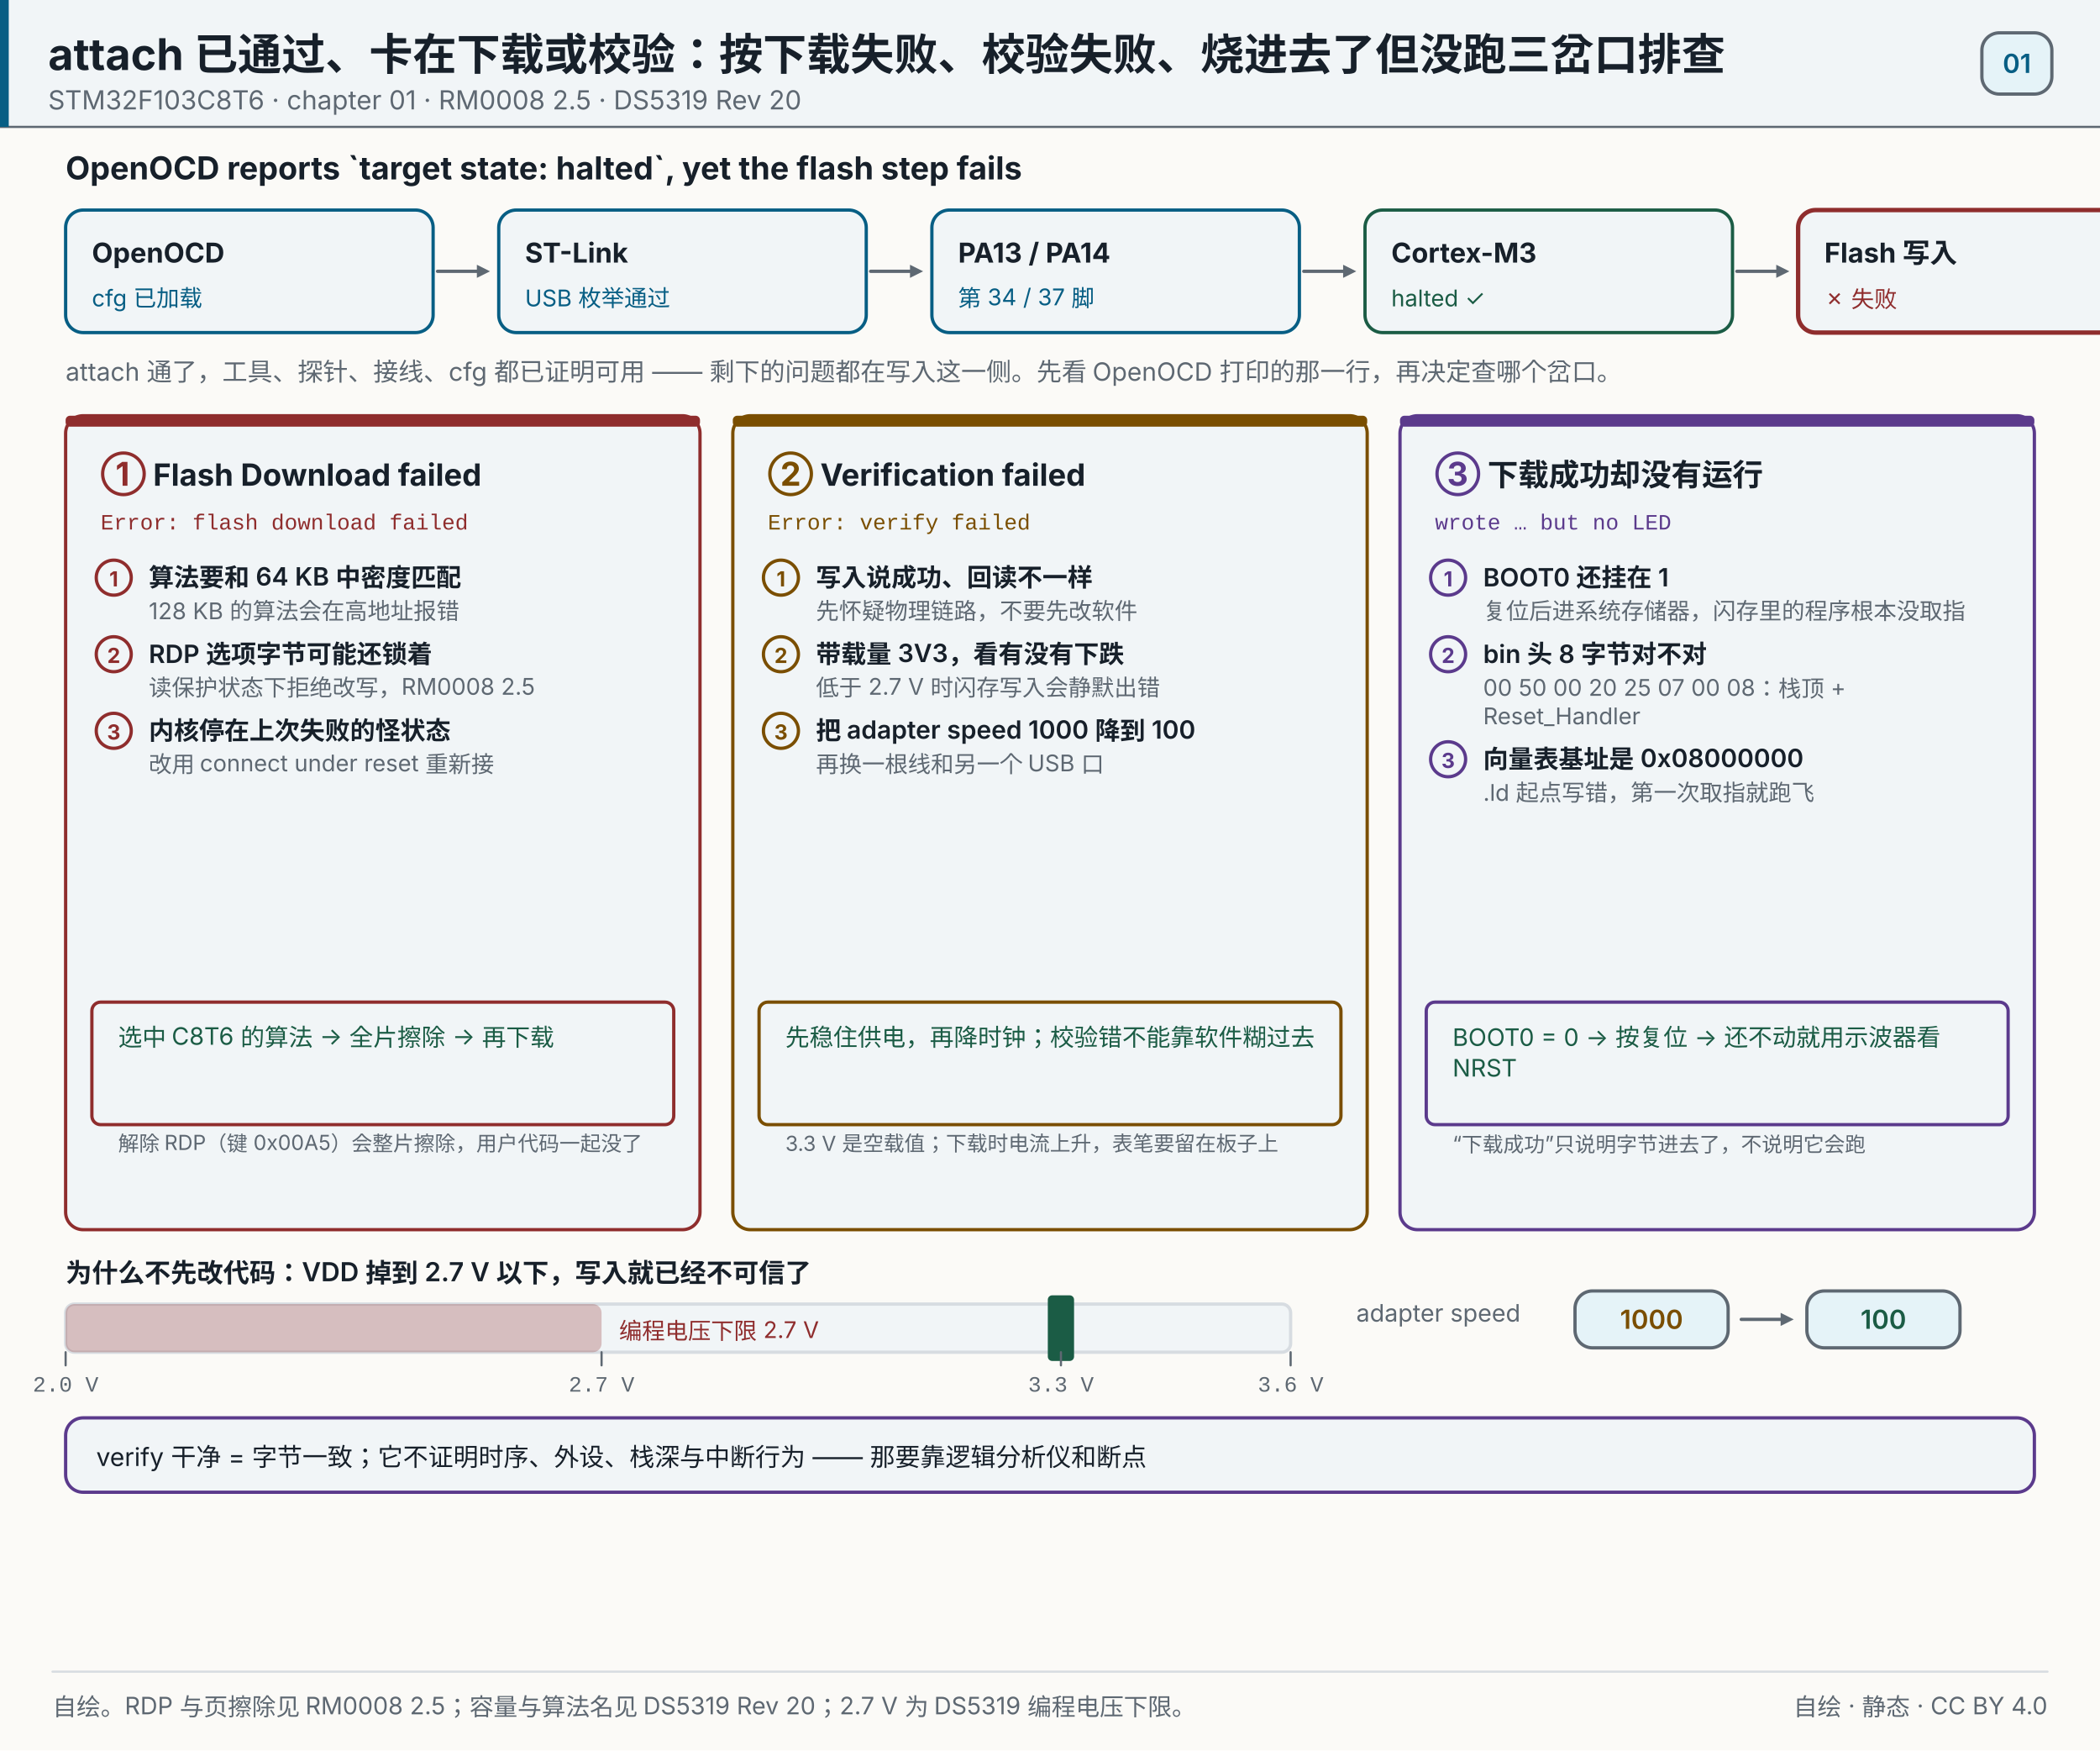
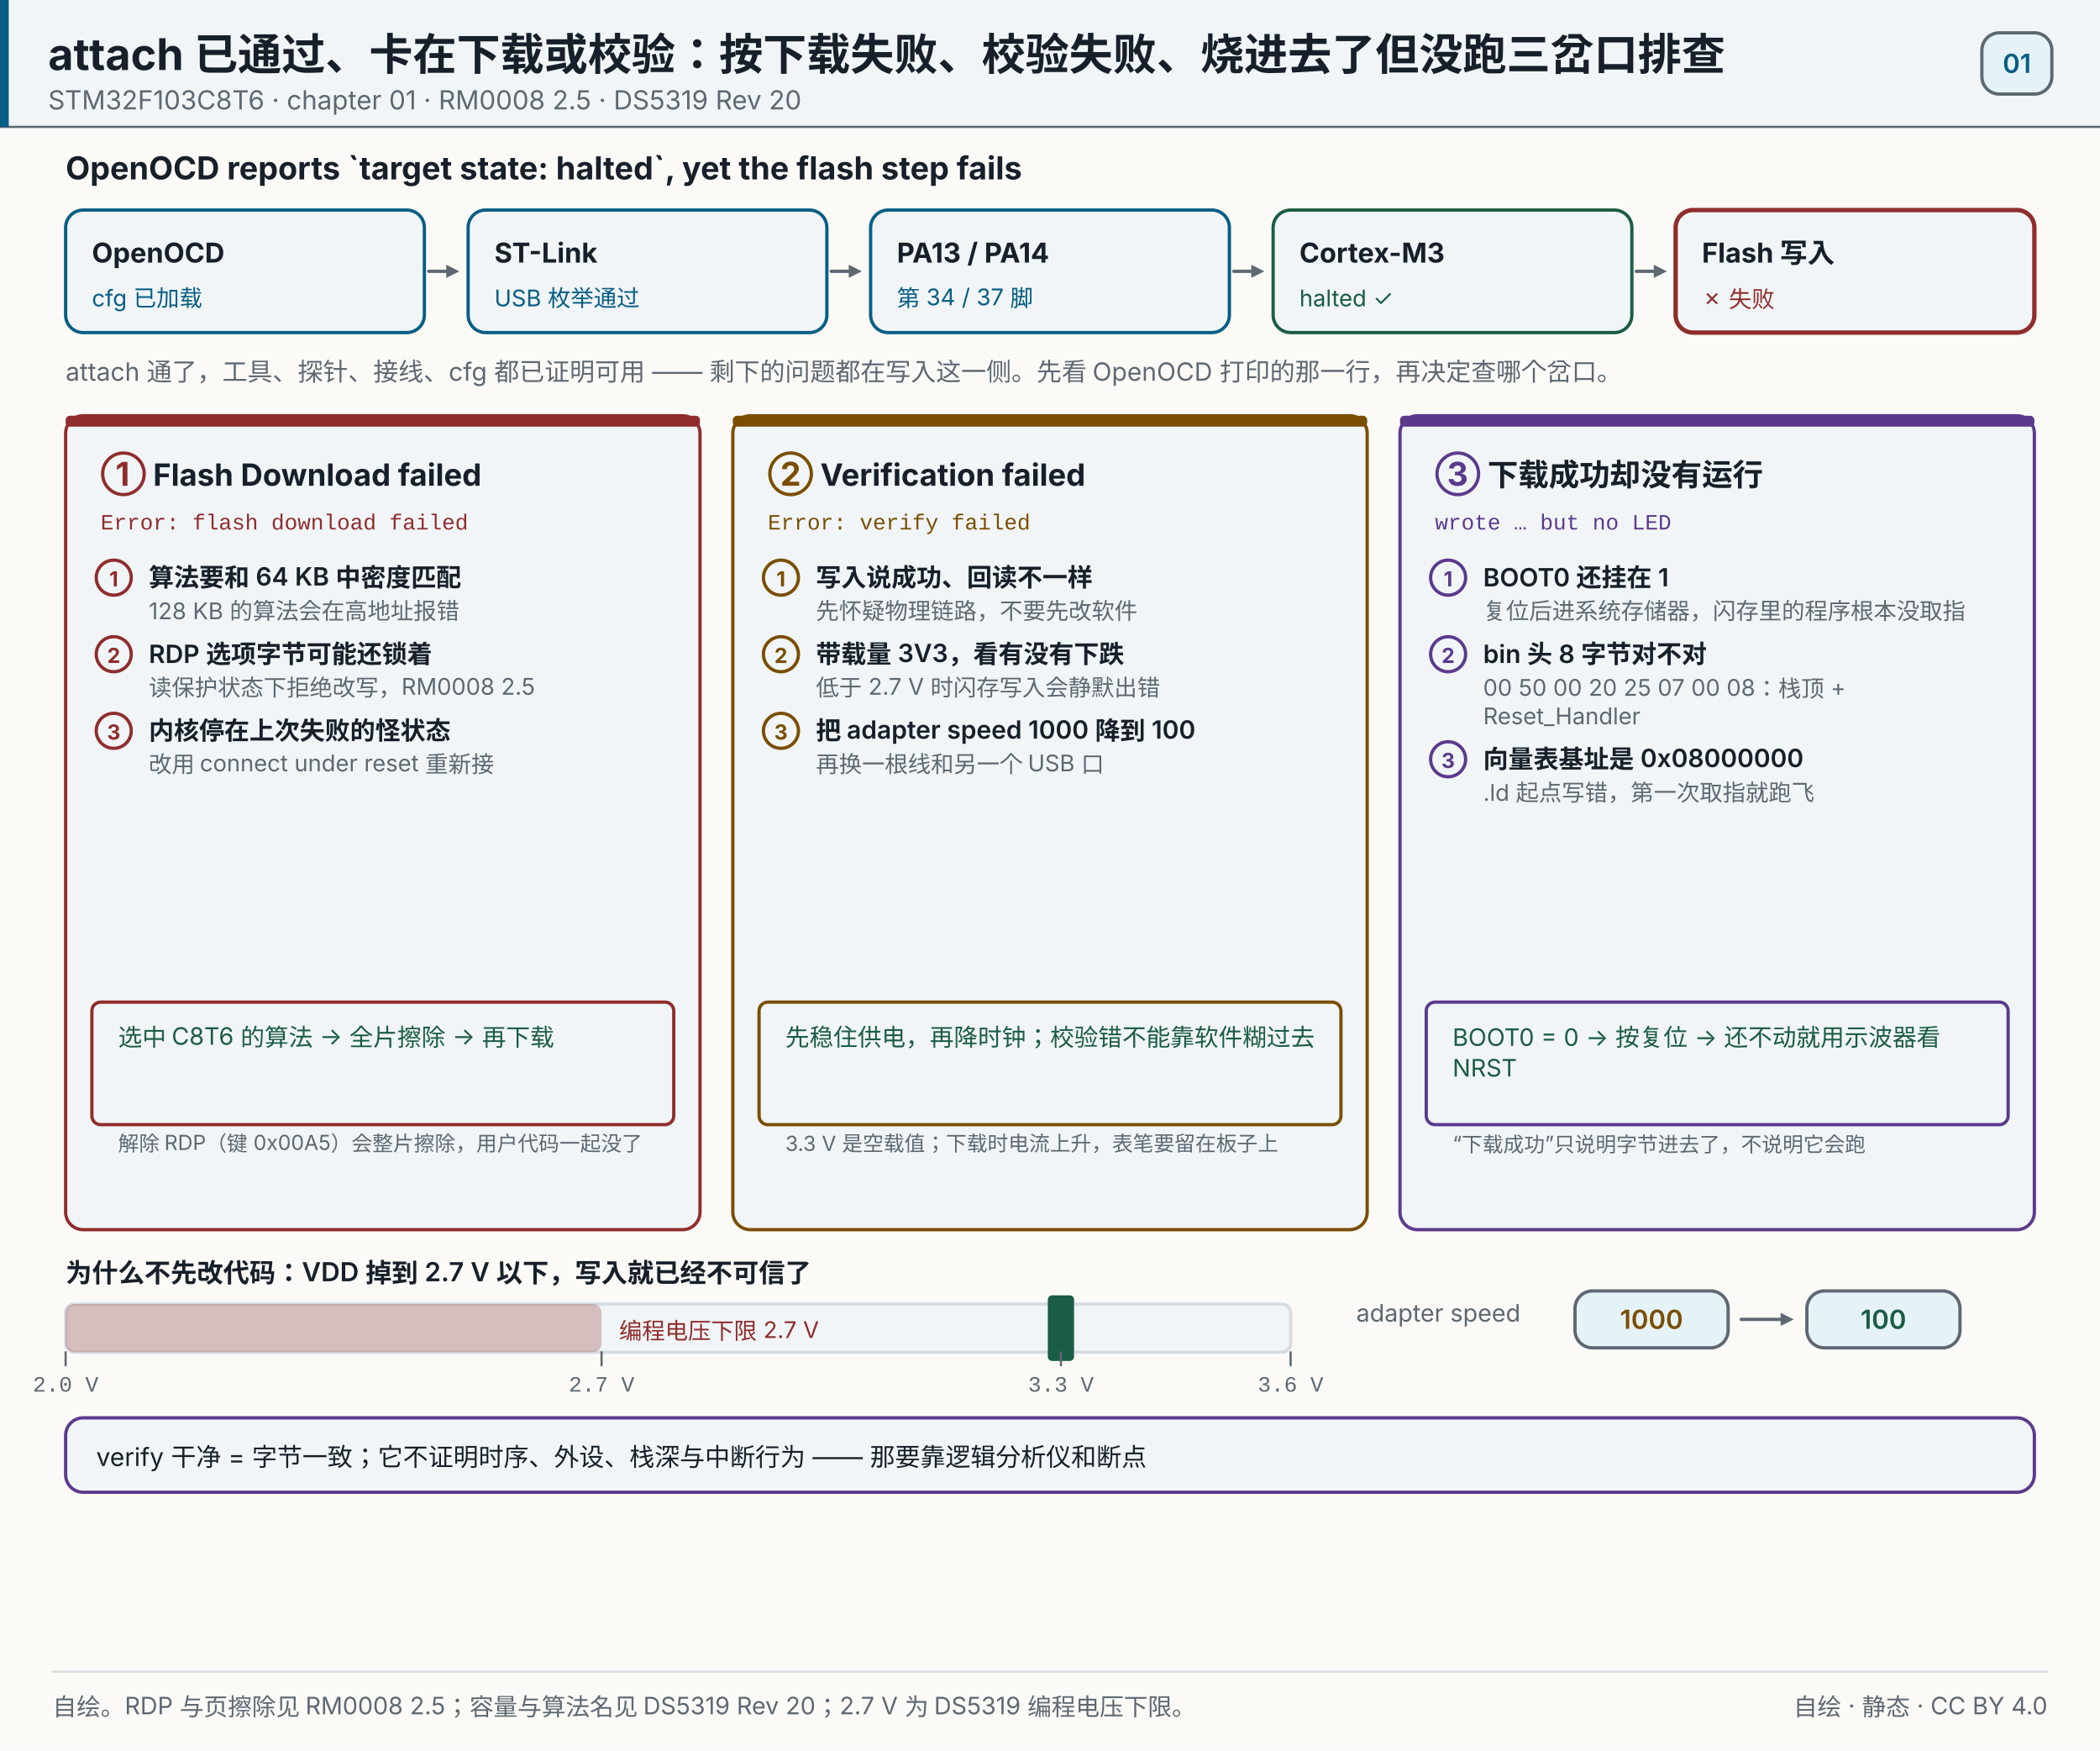
<svg xmlns="http://www.w3.org/2000/svg" width="960" height="800" viewBox="0 0 960 800" role="img" aria-label="attach 已通过、卡在下载或校验：按下载失败、校验失败、烧进去了但没跑三岔口排查">
  <rect x="0" y="0" width="960" height="800" fill="#fbfaf7" />
  <rect x="0" y="0" width="960" height="58" fill="#f1f5f7" opacity="1" />
  <line x1="0" y1="58" x2="960" y2="58" stroke="#5e6872" stroke-width="1" stroke-linecap="round" opacity="1" />
  <rect x="0" y="0" width="4" height="58" fill="#075e84" opacity="1" />
  <text x="22" y="32" font-size="20" fill="#17202a" text-anchor="start" opacity="1" font-family="'PingFang SC','Hiragino Sans GB','Microsoft YaHei',system-ui,-apple-system,'Segoe UI',sans-serif" font-weight="700">attach 已通过、卡在下载或校验：按下载失败、校验失败、烧进去了但没跑三岔口排查</text>
  <text x="22" y="50" font-size="12" fill="#5e6872" text-anchor="start" opacity="1" font-family="'PingFang SC','Hiragino Sans GB','Microsoft YaHei',system-ui,-apple-system,'Segoe UI',sans-serif">STM32F103C8T6 · chapter 01 · RM0008 2.5 · DS5319 Rev 20</text>
  <rect x="906" y="15" width="32" height="28" fill="#e5f3f8" opacity="1" rx="8" stroke="#5e6872" stroke-width="1.5" />
  <text x="922" y="33.32" font-size="12" fill="#075e84" text-anchor="middle" opacity="1" font-family="'PingFang SC','Hiragino Sans GB','Microsoft YaHei',system-ui,-apple-system,'Segoe UI',sans-serif" font-weight="600">01</text>
  <text x="30" y="82" font-size="14.5" fill="#17202a" text-anchor="start" opacity="1" font-family="'PingFang SC','Hiragino Sans GB','Microsoft YaHei',system-ui,-apple-system,'Segoe UI',sans-serif" font-weight="700">OpenOCD reports `target state: halted`, yet the flash step fails</text>
-   <rect x="30" y="96" width="168" height="56" fill="#f1f5f7" opacity="1" rx="8" stroke="#075e84" stroke-width="1.5" />
+   <rect x="30" y="96" width="164" height="56" fill="#f1f5f7" opacity="1" rx="8" stroke="#075e84" stroke-width="1.5" />
  <text x="42" y="120" font-size="12.5" fill="#17202a" text-anchor="start" opacity="1" font-family="'PingFang SC','Hiragino Sans GB','Microsoft YaHei',system-ui,-apple-system,'Segoe UI',sans-serif" font-weight="700">OpenOCD</text>
  <text x="42" y="140" font-size="10.5" fill="#075e84" text-anchor="start" opacity="1" font-family="'PingFang SC','Hiragino Sans GB','Microsoft YaHei',system-ui,-apple-system,'Segoe UI',sans-serif">cfg 已加载</text>
-   <line x1="200" y1="124" x2="218" y2="124" stroke="#5e6872" stroke-width="1.5" stroke-linecap="round" opacity="1" />
-   <polygon points="224.00,124.00 218.00,127.00 218.00,121.00" fill="#5e6872" opacity="1" />
-   <rect x="228" y="96" width="168" height="56" fill="#f1f5f7" opacity="1" rx="8" stroke="#075e84" stroke-width="1.5" />
-   <text x="240" y="120" font-size="12.5" fill="#17202a" text-anchor="start" opacity="1" font-family="'PingFang SC','Hiragino Sans GB','Microsoft YaHei',system-ui,-apple-system,'Segoe UI',sans-serif" font-weight="700">ST-Link</text>
-   <text x="240" y="140" font-size="10.5" fill="#075e84" text-anchor="start" opacity="1" font-family="'PingFang SC','Hiragino Sans GB','Microsoft YaHei',system-ui,-apple-system,'Segoe UI',sans-serif">USB 枚举通过</text>
-   <line x1="398" y1="124" x2="416" y2="124" stroke="#5e6872" stroke-width="1.5" stroke-linecap="round" opacity="1" />
-   <polygon points="422.00,124.00 416.00,127.00 416.00,121.00" fill="#5e6872" opacity="1" />
-   <rect x="426" y="96" width="168" height="56" fill="#f1f5f7" opacity="1" rx="8" stroke="#075e84" stroke-width="1.5" />
-   <text x="438" y="120" font-size="12.5" fill="#17202a" text-anchor="start" opacity="1" font-family="'PingFang SC','Hiragino Sans GB','Microsoft YaHei',system-ui,-apple-system,'Segoe UI',sans-serif" font-weight="700">PA13 / PA14</text>
-   <text x="438" y="140" font-size="10.5" fill="#075e84" text-anchor="start" opacity="1" font-family="'PingFang SC','Hiragino Sans GB','Microsoft YaHei',system-ui,-apple-system,'Segoe UI',sans-serif">第 34 / 37 脚</text>
-   <line x1="596" y1="124" x2="614" y2="124" stroke="#5e6872" stroke-width="1.5" stroke-linecap="round" opacity="1" />
-   <polygon points="620.00,124.00 614.00,127.00 614.00,121.00" fill="#5e6872" opacity="1" />
-   <rect x="624" y="96" width="168" height="56" fill="#f1f5f7" opacity="1" rx="8" stroke="#1b5c45" stroke-width="1.5" />
-   <text x="636" y="120" font-size="12.5" fill="#17202a" text-anchor="start" opacity="1" font-family="'PingFang SC','Hiragino Sans GB','Microsoft YaHei',system-ui,-apple-system,'Segoe UI',sans-serif" font-weight="700">Cortex-M3</text>
-   <text x="636" y="140" font-size="10.5" fill="#1b5c45" text-anchor="start" opacity="1" font-family="'PingFang SC','Hiragino Sans GB','Microsoft YaHei',system-ui,-apple-system,'Segoe UI',sans-serif">halted ✓</text>
-   <line x1="794" y1="124" x2="812" y2="124" stroke="#5e6872" stroke-width="1.5" stroke-linecap="round" opacity="1" />
-   <polygon points="818.00,124.00 812.00,127.00 812.00,121.00" fill="#5e6872" opacity="1" />
-   <rect x="822" y="96" width="168" height="56" fill="#f1f5f7" opacity="1" rx="8" stroke="#8f2d2d" stroke-width="2" />
-   <text x="834" y="120" font-size="12.5" fill="#17202a" text-anchor="start" opacity="1" font-family="'PingFang SC','Hiragino Sans GB','Microsoft YaHei',system-ui,-apple-system,'Segoe UI',sans-serif" font-weight="700">Flash 写入</text>
-   <text x="834" y="140" font-size="10.5" fill="#8f2d2d" text-anchor="start" opacity="1" font-family="'PingFang SC','Hiragino Sans GB','Microsoft YaHei',system-ui,-apple-system,'Segoe UI',sans-serif">✗ 失败</text>
+   <line x1="196" y1="124" x2="204" y2="124" stroke="#5e6872" stroke-width="1.5" stroke-linecap="round" opacity="1" />
+   <polygon points="210.00,124.00 204.00,127.00 204.00,121.00" fill="#5e6872" opacity="1" />
+   <rect x="214" y="96" width="164" height="56" fill="#f1f5f7" opacity="1" rx="8" stroke="#075e84" stroke-width="1.5" />
+   <text x="226" y="120" font-size="12.5" fill="#17202a" text-anchor="start" opacity="1" font-family="'PingFang SC','Hiragino Sans GB','Microsoft YaHei',system-ui,-apple-system,'Segoe UI',sans-serif" font-weight="700">ST-Link</text>
+   <text x="226" y="140" font-size="10.5" fill="#075e84" text-anchor="start" opacity="1" font-family="'PingFang SC','Hiragino Sans GB','Microsoft YaHei',system-ui,-apple-system,'Segoe UI',sans-serif">USB 枚举通过</text>
+   <line x1="380" y1="124" x2="388" y2="124" stroke="#5e6872" stroke-width="1.5" stroke-linecap="round" opacity="1" />
+   <polygon points="394.00,124.00 388.00,127.00 388.00,121.00" fill="#5e6872" opacity="1" />
+   <rect x="398" y="96" width="164" height="56" fill="#f1f5f7" opacity="1" rx="8" stroke="#075e84" stroke-width="1.5" />
+   <text x="410" y="120" font-size="12.5" fill="#17202a" text-anchor="start" opacity="1" font-family="'PingFang SC','Hiragino Sans GB','Microsoft YaHei',system-ui,-apple-system,'Segoe UI',sans-serif" font-weight="700">PA13 / PA14</text>
+   <text x="410" y="140" font-size="10.5" fill="#075e84" text-anchor="start" opacity="1" font-family="'PingFang SC','Hiragino Sans GB','Microsoft YaHei',system-ui,-apple-system,'Segoe UI',sans-serif">第 34 / 37 脚</text>
+   <line x1="564" y1="124" x2="572" y2="124" stroke="#5e6872" stroke-width="1.5" stroke-linecap="round" opacity="1" />
+   <polygon points="578.00,124.00 572.00,127.00 572.00,121.00" fill="#5e6872" opacity="1" />
+   <rect x="582" y="96" width="164" height="56" fill="#f1f5f7" opacity="1" rx="8" stroke="#1b5c45" stroke-width="1.5" />
+   <text x="594" y="120" font-size="12.5" fill="#17202a" text-anchor="start" opacity="1" font-family="'PingFang SC','Hiragino Sans GB','Microsoft YaHei',system-ui,-apple-system,'Segoe UI',sans-serif" font-weight="700">Cortex-M3</text>
+   <text x="594" y="140" font-size="10.5" fill="#1b5c45" text-anchor="start" opacity="1" font-family="'PingFang SC','Hiragino Sans GB','Microsoft YaHei',system-ui,-apple-system,'Segoe UI',sans-serif">halted ✓</text>
+   <line x1="748" y1="124" x2="756" y2="124" stroke="#5e6872" stroke-width="1.5" stroke-linecap="round" opacity="1" />
+   <polygon points="762.00,124.00 756.00,127.00 756.00,121.00" fill="#5e6872" opacity="1" />
+   <rect x="766" y="96" width="164" height="56" fill="#f1f5f7" opacity="1" rx="8" stroke="#8f2d2d" stroke-width="2" />
+   <text x="778" y="120" font-size="12.5" fill="#17202a" text-anchor="start" opacity="1" font-family="'PingFang SC','Hiragino Sans GB','Microsoft YaHei',system-ui,-apple-system,'Segoe UI',sans-serif" font-weight="700">Flash 写入</text>
+   <text x="778" y="140" font-size="10.5" fill="#8f2d2d" text-anchor="start" opacity="1" font-family="'PingFang SC','Hiragino Sans GB','Microsoft YaHei',system-ui,-apple-system,'Segoe UI',sans-serif">✗ 失败</text>
  <text x="30" y="174" font-size="11.5" fill="#5e6872" text-anchor="start" opacity="1" font-family="'PingFang SC','Hiragino Sans GB','Microsoft YaHei',system-ui,-apple-system,'Segoe UI',sans-serif">attach 通了，工具、探针、接线、cfg 都已证明可用 —— 剩下的问题都在写入这一侧。先看 OpenOCD 打印的那一行，再决定查哪个岔口。</text>
  <rect x="30" y="190" width="290" height="372" fill="#f1f5f7" opacity="1" rx="8" stroke="#8f2d2d" stroke-width="1.5" />
  <rect x="30" y="190" width="290" height="5" fill="#8f2d2d" opacity="1" rx="2" />
  <text x="46" y="222" font-size="15" fill="#8f2d2d" text-anchor="start" opacity="1" font-family="'PingFang SC','Hiragino Sans GB','Microsoft YaHei',system-ui,-apple-system,'Segoe UI',sans-serif" font-weight="700">①</text>
  <text x="70" y="222" font-size="14" fill="#17202a" text-anchor="start" opacity="1" font-family="'PingFang SC','Hiragino Sans GB','Microsoft YaHei',system-ui,-apple-system,'Segoe UI',sans-serif" font-weight="700">Flash Download failed</text>
  <text x="46" y="242" font-size="10" fill="#8f2d2d" text-anchor="start" opacity="1" font-family="ui-monospace,SFMono-Regular,'JetBrains Mono',Consolas,'Courier New',monospace">Error: flash download failed</text>
  <circle cx="52" cy="264" r="8" fill="#f1f5f7" opacity="1" stroke="#8f2d2d" stroke-width="1.5" />
  <text x="52" y="268" font-size="9.5" fill="#8f2d2d" text-anchor="middle" opacity="1" font-family="'PingFang SC','Hiragino Sans GB','Microsoft YaHei',system-ui,-apple-system,'Segoe UI',sans-serif" font-weight="700">1</text>
  <text x="68" y="268" font-size="11.5" fill="#17202a" text-anchor="start" opacity="1" font-family="'PingFang SC','Hiragino Sans GB','Microsoft YaHei',system-ui,-apple-system,'Segoe UI',sans-serif" font-weight="600">算法要和 64 KB 中密度匹配</text>
  <text x="68" y="283" font-size="10.5" fill="#5e6872" text-anchor="start" opacity="1" font-family="'PingFang SC','Hiragino Sans GB','Microsoft YaHei',system-ui,-apple-system,'Segoe UI',sans-serif">128 KB 的算法会在高地址报错</text>
  <circle cx="52" cy="299" r="8" fill="#f1f5f7" opacity="1" stroke="#8f2d2d" stroke-width="1.5" />
  <text x="52" y="303" font-size="9.5" fill="#8f2d2d" text-anchor="middle" opacity="1" font-family="'PingFang SC','Hiragino Sans GB','Microsoft YaHei',system-ui,-apple-system,'Segoe UI',sans-serif" font-weight="700">2</text>
  <text x="68" y="303" font-size="11.5" fill="#17202a" text-anchor="start" opacity="1" font-family="'PingFang SC','Hiragino Sans GB','Microsoft YaHei',system-ui,-apple-system,'Segoe UI',sans-serif" font-weight="600">RDP 选项字节可能还锁着</text>
  <text x="68" y="318" font-size="10.5" fill="#5e6872" text-anchor="start" opacity="1" font-family="'PingFang SC','Hiragino Sans GB','Microsoft YaHei',system-ui,-apple-system,'Segoe UI',sans-serif">读保护状态下拒绝改写，RM0008 2.5</text>
  <circle cx="52" cy="334" r="8" fill="#f1f5f7" opacity="1" stroke="#8f2d2d" stroke-width="1.5" />
  <text x="52" y="338" font-size="9.5" fill="#8f2d2d" text-anchor="middle" opacity="1" font-family="'PingFang SC','Hiragino Sans GB','Microsoft YaHei',system-ui,-apple-system,'Segoe UI',sans-serif" font-weight="700">3</text>
  <text x="68" y="338" font-size="11.5" fill="#17202a" text-anchor="start" opacity="1" font-family="'PingFang SC','Hiragino Sans GB','Microsoft YaHei',system-ui,-apple-system,'Segoe UI',sans-serif" font-weight="600">内核停在上次失败的怪状态</text>
  <text x="68" y="353" font-size="10.5" fill="#5e6872" text-anchor="start" opacity="1" font-family="'PingFang SC','Hiragino Sans GB','Microsoft YaHei',system-ui,-apple-system,'Segoe UI',sans-serif">改用 connect under reset 重新接</text>
  <rect x="42" y="458" width="266" height="56" fill="#f1f5f7" opacity="1" rx="4" stroke="#8f2d2d" stroke-width="1.5" />
  <text x="54" y="478" font-size="11" fill="#1b5c45" text-anchor="start" opacity="1" font-family="'PingFang SC','Hiragino Sans GB','Microsoft YaHei',system-ui,-apple-system,'Segoe UI',sans-serif">选中 C8T6 的算法 → 全片擦除 → 再下载</text>
  <text x="54" y="526" font-size="9.5" fill="#5e6872" text-anchor="start" opacity="1" font-family="'PingFang SC','Hiragino Sans GB','Microsoft YaHei',system-ui,-apple-system,'Segoe UI',sans-serif">解除 RDP（键 0x00A5）会整片擦除，用户代码一起没了</text>
  <rect x="335" y="190" width="290" height="372" fill="#f1f5f7" opacity="1" rx="8" stroke="#7a4e00" stroke-width="1.5" />
  <rect x="335" y="190" width="290" height="5" fill="#7a4e00" opacity="1" rx="2" />
  <text x="351" y="222" font-size="15" fill="#7a4e00" text-anchor="start" opacity="1" font-family="'PingFang SC','Hiragino Sans GB','Microsoft YaHei',system-ui,-apple-system,'Segoe UI',sans-serif" font-weight="700">②</text>
  <text x="375" y="222" font-size="14" fill="#17202a" text-anchor="start" opacity="1" font-family="'PingFang SC','Hiragino Sans GB','Microsoft YaHei',system-ui,-apple-system,'Segoe UI',sans-serif" font-weight="700">Verification failed</text>
  <text x="351" y="242" font-size="10" fill="#7a4e00" text-anchor="start" opacity="1" font-family="ui-monospace,SFMono-Regular,'JetBrains Mono',Consolas,'Courier New',monospace">Error: verify failed</text>
  <circle cx="357" cy="264" r="8" fill="#f1f5f7" opacity="1" stroke="#7a4e00" stroke-width="1.5" />
  <text x="357" y="268" font-size="9.5" fill="#7a4e00" text-anchor="middle" opacity="1" font-family="'PingFang SC','Hiragino Sans GB','Microsoft YaHei',system-ui,-apple-system,'Segoe UI',sans-serif" font-weight="700">1</text>
  <text x="373" y="268" font-size="11.5" fill="#17202a" text-anchor="start" opacity="1" font-family="'PingFang SC','Hiragino Sans GB','Microsoft YaHei',system-ui,-apple-system,'Segoe UI',sans-serif" font-weight="600">写入说成功、回读不一样</text>
  <text x="373" y="283" font-size="10.5" fill="#5e6872" text-anchor="start" opacity="1" font-family="'PingFang SC','Hiragino Sans GB','Microsoft YaHei',system-ui,-apple-system,'Segoe UI',sans-serif">先怀疑物理链路，不要先改软件</text>
  <circle cx="357" cy="299" r="8" fill="#f1f5f7" opacity="1" stroke="#7a4e00" stroke-width="1.5" />
  <text x="357" y="303" font-size="9.5" fill="#7a4e00" text-anchor="middle" opacity="1" font-family="'PingFang SC','Hiragino Sans GB','Microsoft YaHei',system-ui,-apple-system,'Segoe UI',sans-serif" font-weight="700">2</text>
  <text x="373" y="303" font-size="11.5" fill="#17202a" text-anchor="start" opacity="1" font-family="'PingFang SC','Hiragino Sans GB','Microsoft YaHei',system-ui,-apple-system,'Segoe UI',sans-serif" font-weight="600">带载量 3V3，看有没有下跌</text>
  <text x="373" y="318" font-size="10.5" fill="#5e6872" text-anchor="start" opacity="1" font-family="'PingFang SC','Hiragino Sans GB','Microsoft YaHei',system-ui,-apple-system,'Segoe UI',sans-serif">低于 2.7 V 时闪存写入会静默出错</text>
  <circle cx="357" cy="334" r="8" fill="#f1f5f7" opacity="1" stroke="#7a4e00" stroke-width="1.5" />
  <text x="357" y="338" font-size="9.5" fill="#7a4e00" text-anchor="middle" opacity="1" font-family="'PingFang SC','Hiragino Sans GB','Microsoft YaHei',system-ui,-apple-system,'Segoe UI',sans-serif" font-weight="700">3</text>
  <text x="373" y="338" font-size="11.5" fill="#17202a" text-anchor="start" opacity="1" font-family="'PingFang SC','Hiragino Sans GB','Microsoft YaHei',system-ui,-apple-system,'Segoe UI',sans-serif" font-weight="600">把 adapter speed 1000 降到 100</text>
  <text x="373" y="353" font-size="10.5" fill="#5e6872" text-anchor="start" opacity="1" font-family="'PingFang SC','Hiragino Sans GB','Microsoft YaHei',system-ui,-apple-system,'Segoe UI',sans-serif">再换一根线和另一个 USB 口</text>
  <rect x="347" y="458" width="266" height="56" fill="#f1f5f7" opacity="1" rx="4" stroke="#7a4e00" stroke-width="1.5" />
  <text x="359" y="478" font-size="11" fill="#1b5c45" text-anchor="start" opacity="1" font-family="'PingFang SC','Hiragino Sans GB','Microsoft YaHei',system-ui,-apple-system,'Segoe UI',sans-serif">先稳住供电，再降时钟；校验错不能靠软件糊过去</text>
  <text x="359" y="526" font-size="9.5" fill="#5e6872" text-anchor="start" opacity="1" font-family="'PingFang SC','Hiragino Sans GB','Microsoft YaHei',system-ui,-apple-system,'Segoe UI',sans-serif">3.3 V 是空载值；下载时电流上升，表笔要留在板子上</text>
  <rect x="640" y="190" width="290" height="372" fill="#f1f5f7" opacity="1" rx="8" stroke="#5b3a8c" stroke-width="1.5" />
  <rect x="640" y="190" width="290" height="5" fill="#5b3a8c" opacity="1" rx="2" />
  <text x="656" y="222" font-size="15" fill="#5b3a8c" text-anchor="start" opacity="1" font-family="'PingFang SC','Hiragino Sans GB','Microsoft YaHei',system-ui,-apple-system,'Segoe UI',sans-serif" font-weight="700">③</text>
  <text x="680" y="222" font-size="14" fill="#17202a" text-anchor="start" opacity="1" font-family="'PingFang SC','Hiragino Sans GB','Microsoft YaHei',system-ui,-apple-system,'Segoe UI',sans-serif" font-weight="700">下载成功却没有运行</text>
  <text x="656" y="242" font-size="10" fill="#5b3a8c" text-anchor="start" opacity="1" font-family="ui-monospace,SFMono-Regular,'JetBrains Mono',Consolas,'Courier New',monospace">wrote … but no LED</text>
  <circle cx="662" cy="264" r="8" fill="#f1f5f7" opacity="1" stroke="#5b3a8c" stroke-width="1.5" />
  <text x="662" y="268" font-size="9.5" fill="#5b3a8c" text-anchor="middle" opacity="1" font-family="'PingFang SC','Hiragino Sans GB','Microsoft YaHei',system-ui,-apple-system,'Segoe UI',sans-serif" font-weight="700">1</text>
  <text x="678" y="268" font-size="11.5" fill="#17202a" text-anchor="start" opacity="1" font-family="'PingFang SC','Hiragino Sans GB','Microsoft YaHei',system-ui,-apple-system,'Segoe UI',sans-serif" font-weight="600">BOOT0 还挂在 1</text>
  <text x="678" y="283" font-size="10.5" fill="#5e6872" text-anchor="start" opacity="1" font-family="'PingFang SC','Hiragino Sans GB','Microsoft YaHei',system-ui,-apple-system,'Segoe UI',sans-serif">复位后进系统存储器，闪存里的程序根本没取指</text>
  <circle cx="662" cy="299" r="8" fill="#f1f5f7" opacity="1" stroke="#5b3a8c" stroke-width="1.5" />
  <text x="662" y="303" font-size="9.5" fill="#5b3a8c" text-anchor="middle" opacity="1" font-family="'PingFang SC','Hiragino Sans GB','Microsoft YaHei',system-ui,-apple-system,'Segoe UI',sans-serif" font-weight="700">2</text>
  <text x="678" y="303" font-size="11.5" fill="#17202a" text-anchor="start" opacity="1" font-family="'PingFang SC','Hiragino Sans GB','Microsoft YaHei',system-ui,-apple-system,'Segoe UI',sans-serif" font-weight="600">bin 头 8 字节对不对</text>
  <text x="678" y="318" font-size="10.5" fill="#5e6872" text-anchor="start" opacity="1" font-family="'PingFang SC','Hiragino Sans GB','Microsoft YaHei',system-ui,-apple-system,'Segoe UI',sans-serif">00 50 00 20 25 07 00 08：栈顶 +</text>
  <text x="678" y="331" font-size="10.5" fill="#5e6872" text-anchor="start" opacity="1" font-family="'PingFang SC','Hiragino Sans GB','Microsoft YaHei',system-ui,-apple-system,'Segoe UI',sans-serif">Reset_Handler</text>
  <circle cx="662" cy="347" r="8" fill="#f1f5f7" opacity="1" stroke="#5b3a8c" stroke-width="1.5" />
  <text x="662" y="351" font-size="9.5" fill="#5b3a8c" text-anchor="middle" opacity="1" font-family="'PingFang SC','Hiragino Sans GB','Microsoft YaHei',system-ui,-apple-system,'Segoe UI',sans-serif" font-weight="700">3</text>
  <text x="678" y="351" font-size="11.5" fill="#17202a" text-anchor="start" opacity="1" font-family="'PingFang SC','Hiragino Sans GB','Microsoft YaHei',system-ui,-apple-system,'Segoe UI',sans-serif" font-weight="600">向量表基址是 0x08000000</text>
  <text x="678" y="366" font-size="10.5" fill="#5e6872" text-anchor="start" opacity="1" font-family="'PingFang SC','Hiragino Sans GB','Microsoft YaHei',system-ui,-apple-system,'Segoe UI',sans-serif">.ld 起点写错，第一次取指就跑飞</text>
  <rect x="652" y="458" width="266" height="56" fill="#f1f5f7" opacity="1" rx="4" stroke="#5b3a8c" stroke-width="1.5" />
  <text x="664" y="478" font-size="11" fill="#1b5c45" text-anchor="start" opacity="1" font-family="'PingFang SC','Hiragino Sans GB','Microsoft YaHei',system-ui,-apple-system,'Segoe UI',sans-serif">BOOT0 = 0 → 按复位 → 还不动就用示波器看</text>
  <text x="664" y="492" font-size="11" fill="#1b5c45" text-anchor="start" opacity="1" font-family="'PingFang SC','Hiragino Sans GB','Microsoft YaHei',system-ui,-apple-system,'Segoe UI',sans-serif">NRST</text>
  <text x="664" y="526" font-size="9.5" fill="#5e6872" text-anchor="start" opacity="1" font-family="'PingFang SC','Hiragino Sans GB','Microsoft YaHei',system-ui,-apple-system,'Segoe UI',sans-serif">“下载成功”只说明字节进去了，不说明它会跑</text>
  <text x="30" y="586" font-size="12" fill="#17202a" text-anchor="start" opacity="1" font-family="'PingFang SC','Hiragino Sans GB','Microsoft YaHei',system-ui,-apple-system,'Segoe UI',sans-serif" font-weight="600">为什么不先改代码：VDD 掉到 2.7 V 以下，写入就已经不可信了</text>
  <rect x="30" y="596" width="560" height="22" fill="#f1f5f7" opacity="1" rx="4" stroke="#d7dce1" stroke-width="1.5" />
  <rect x="30" y="596" width="245" height="22" fill="#8f2d2d" opacity="0.28" rx="4" />
  <rect x="479" y="592" width="12" height="30" fill="#1b5c45" opacity="1" rx="2" />
  <line x1="30" y1="618" x2="30" y2="624" stroke="#5e6872" stroke-width="1" stroke-linecap="round" opacity="1" />
  <text x="30" y="636" font-size="10" fill="#5e6872" text-anchor="middle" opacity="1" font-family="ui-monospace,SFMono-Regular,'JetBrains Mono',Consolas,'Courier New',monospace">2.0 V</text>
  <line x1="275" y1="618" x2="275" y2="624" stroke="#5e6872" stroke-width="1" stroke-linecap="round" opacity="1" />
  <text x="275" y="636" font-size="10" fill="#5e6872" text-anchor="middle" opacity="1" font-family="ui-monospace,SFMono-Regular,'JetBrains Mono',Consolas,'Courier New',monospace">2.7 V</text>
  <line x1="485" y1="618" x2="485" y2="624" stroke="#5e6872" stroke-width="1" stroke-linecap="round" opacity="1" />
  <text x="485" y="636" font-size="10" fill="#5e6872" text-anchor="middle" opacity="1" font-family="ui-monospace,SFMono-Regular,'JetBrains Mono',Consolas,'Courier New',monospace">3.3 V</text>
  <line x1="590" y1="618" x2="590" y2="624" stroke="#5e6872" stroke-width="1" stroke-linecap="round" opacity="1" />
  <text x="590" y="636" font-size="10" fill="#5e6872" text-anchor="middle" opacity="1" font-family="ui-monospace,SFMono-Regular,'JetBrains Mono',Consolas,'Courier New',monospace">3.6 V</text>
  <text x="283" y="612" font-size="10.5" fill="#8f2d2d" text-anchor="start" opacity="1" font-family="'PingFang SC','Hiragino Sans GB','Microsoft YaHei',system-ui,-apple-system,'Segoe UI',sans-serif">编程电压下限 2.7 V</text>
  <text x="620" y="604" font-size="11" fill="#5e6872" text-anchor="start" opacity="1" font-family="'PingFang SC','Hiragino Sans GB','Microsoft YaHei',system-ui,-apple-system,'Segoe UI',sans-serif">adapter speed</text>
  <rect x="720" y="590" width="70" height="26" fill="#e5f3f8" opacity="1" rx="8" stroke="#5e6872" stroke-width="1.5" />
  <text x="755" y="607.32" font-size="12" fill="#7a4e00" text-anchor="middle" opacity="1" font-family="'PingFang SC','Hiragino Sans GB','Microsoft YaHei',system-ui,-apple-system,'Segoe UI',sans-serif" font-weight="600">1000</text>
  <line x1="796" y1="603" x2="814" y2="603" stroke="#5e6872" stroke-width="1.5" stroke-linecap="round" opacity="1" />
  <polygon points="820.00,603.00 814.00,606.00 814.00,600.00" fill="#5e6872" opacity="1" />
  <rect x="826" y="590" width="70" height="26" fill="#e5f3f8" opacity="1" rx="8" stroke="#5e6872" stroke-width="1.5" />
  <text x="861" y="607.32" font-size="12" fill="#1b5c45" text-anchor="middle" opacity="1" font-family="'PingFang SC','Hiragino Sans GB','Microsoft YaHei',system-ui,-apple-system,'Segoe UI',sans-serif" font-weight="600">100</text>
  <rect x="30" y="648" width="900" height="34" fill="#f1f5f7" opacity="1" rx="8" stroke="#5b3a8c" stroke-width="1.5" />
  <text x="44" y="670" font-size="11.5" fill="#17202a" text-anchor="start" opacity="1" font-family="'PingFang SC','Hiragino Sans GB','Microsoft YaHei',system-ui,-apple-system,'Segoe UI',sans-serif">verify 干净 = 字节一致；它不证明时序、外设、栈深与中断行为 —— 那要靠逻辑分析仪和断点</text>
  <line x1="24" y1="764" x2="936" y2="764" stroke="#d7dce1" stroke-width="1" stroke-linecap="round" opacity="1" />
  <text x="24" y="784" font-size="11" fill="#5e6872" text-anchor="start" opacity="1" font-family="'PingFang SC','Hiragino Sans GB','Microsoft YaHei',system-ui,-apple-system,'Segoe UI',sans-serif">自绘。RDP 与页擦除见 RM0008 2.5；容量与算法名见 DS5319 Rev 20；2.7 V 为 DS5319 编程电压下限。</text>
  <text x="936" y="784" font-size="11" fill="#5e6872" text-anchor="end" opacity="1" font-family="'PingFang SC','Hiragino Sans GB','Microsoft YaHei',system-ui,-apple-system,'Segoe UI',sans-serif">自绘 · 静态 · CC BY 4.0</text>
</svg>
